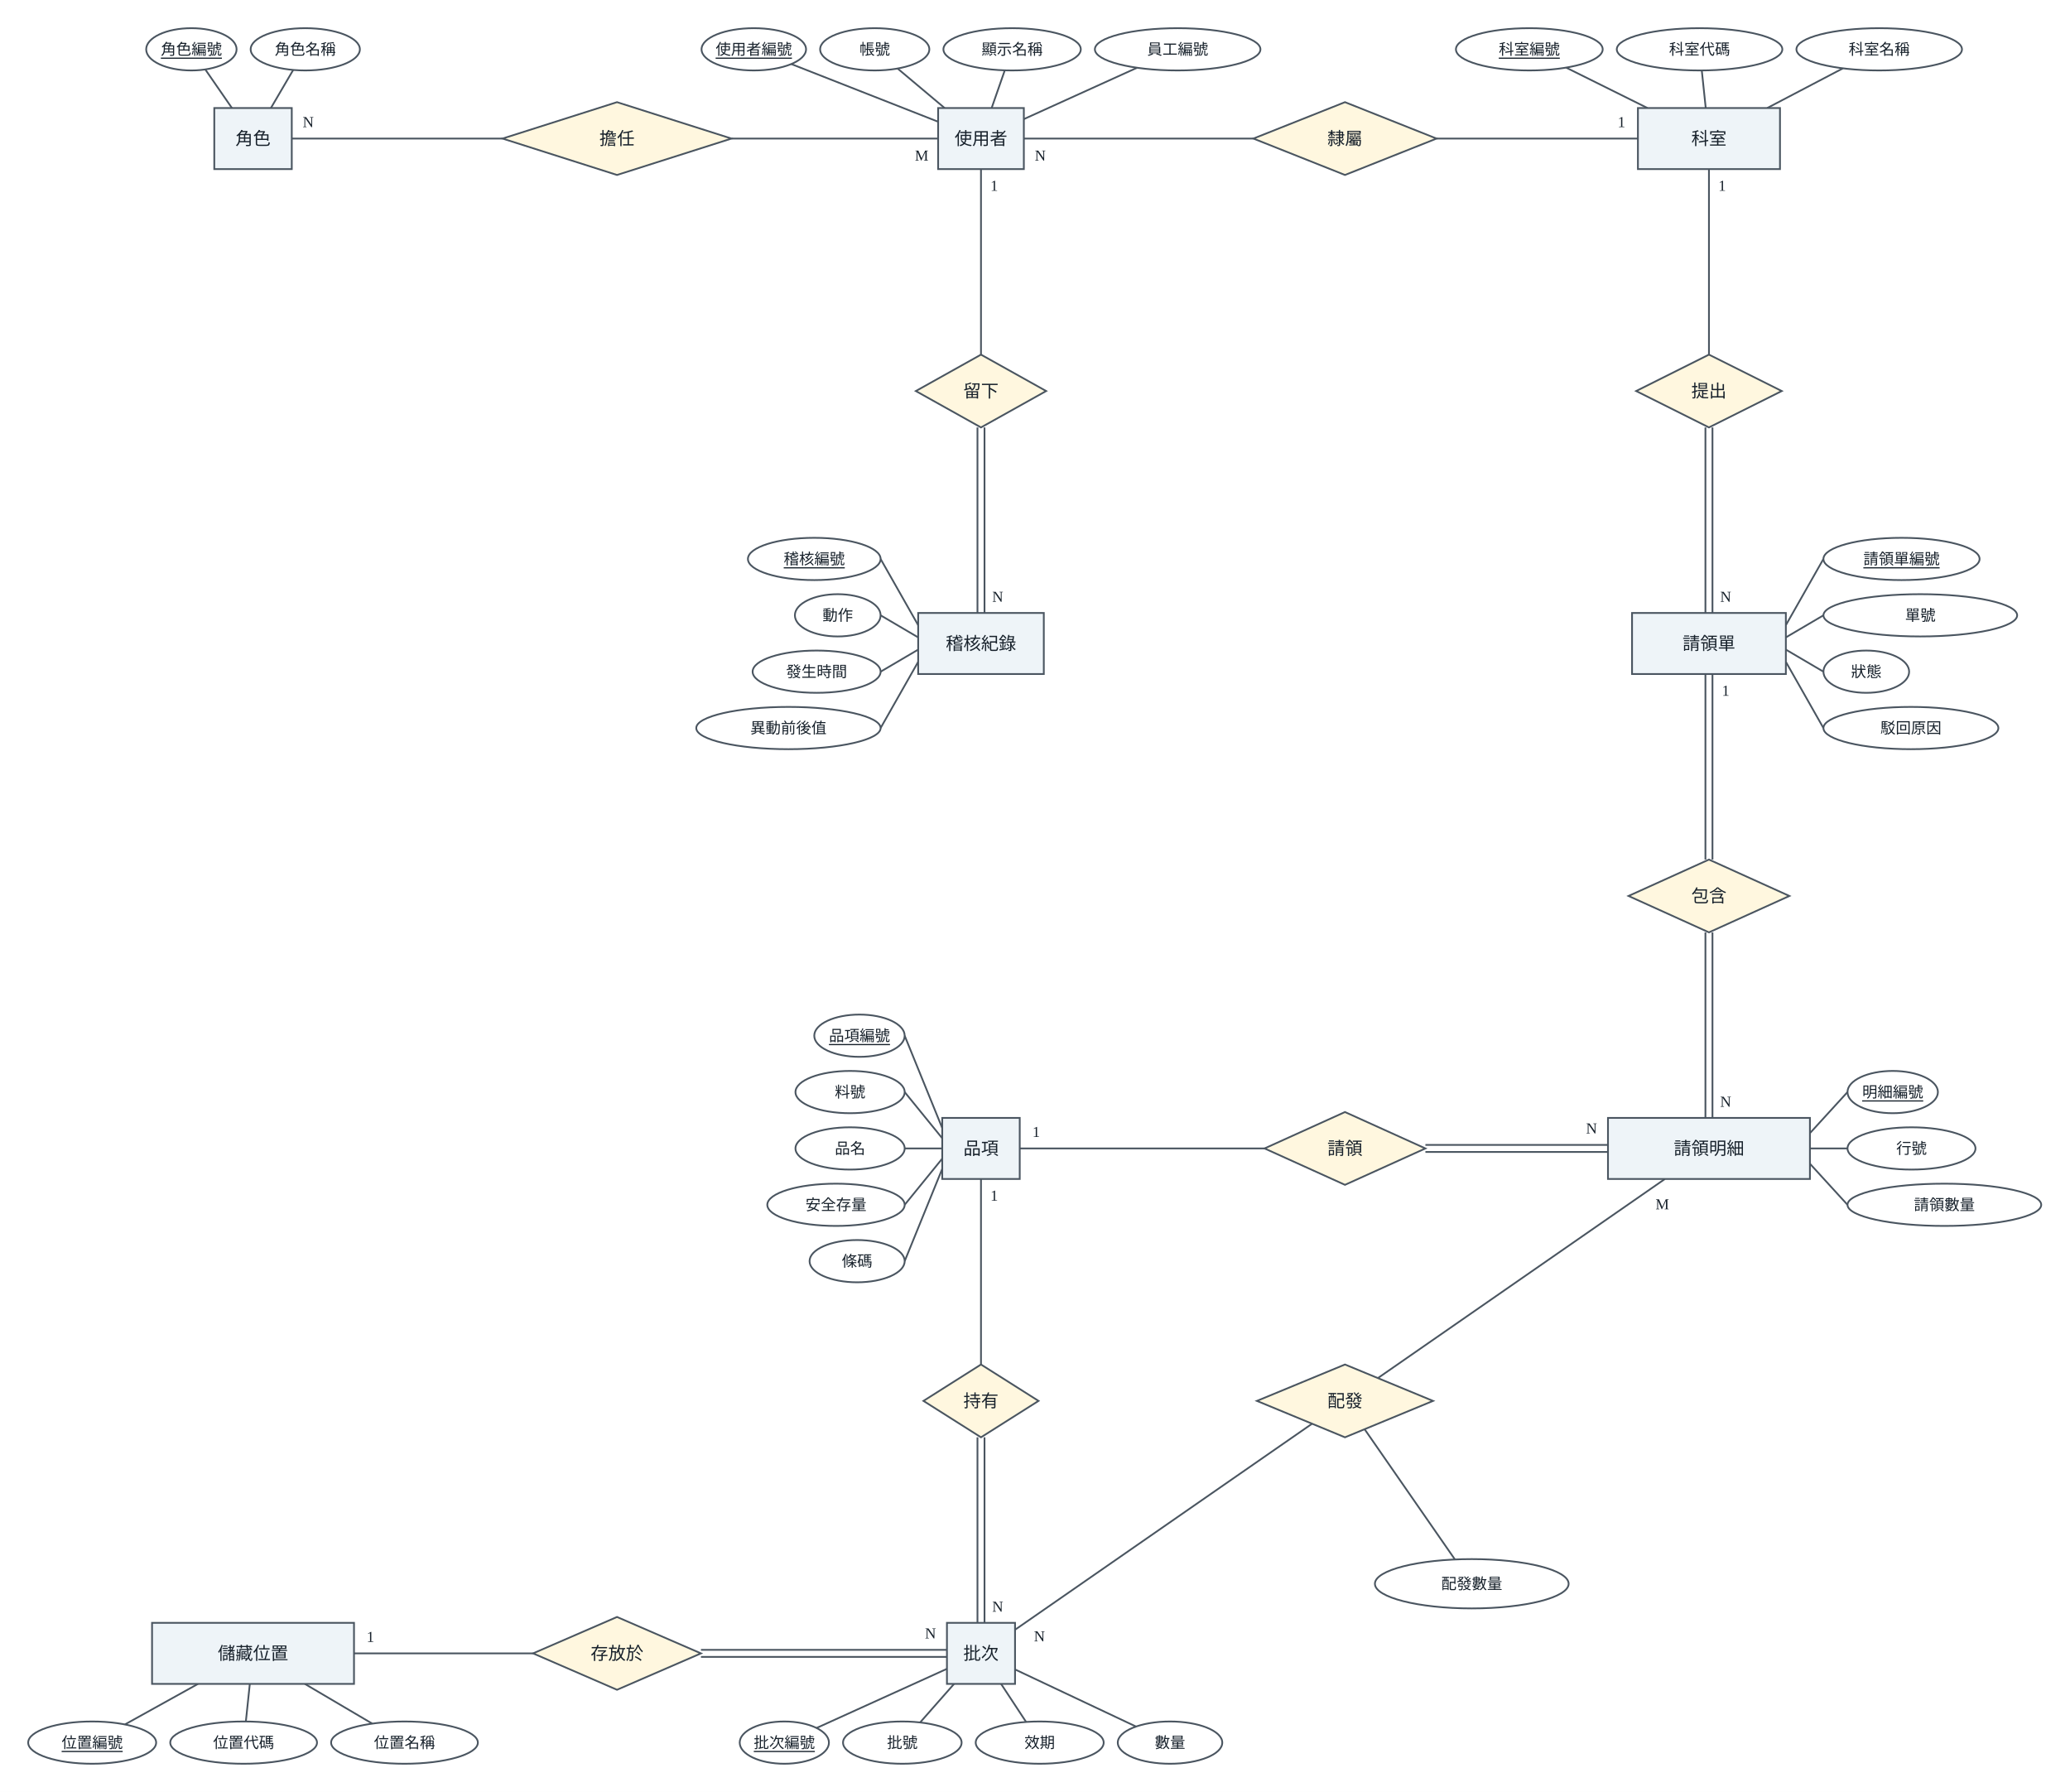
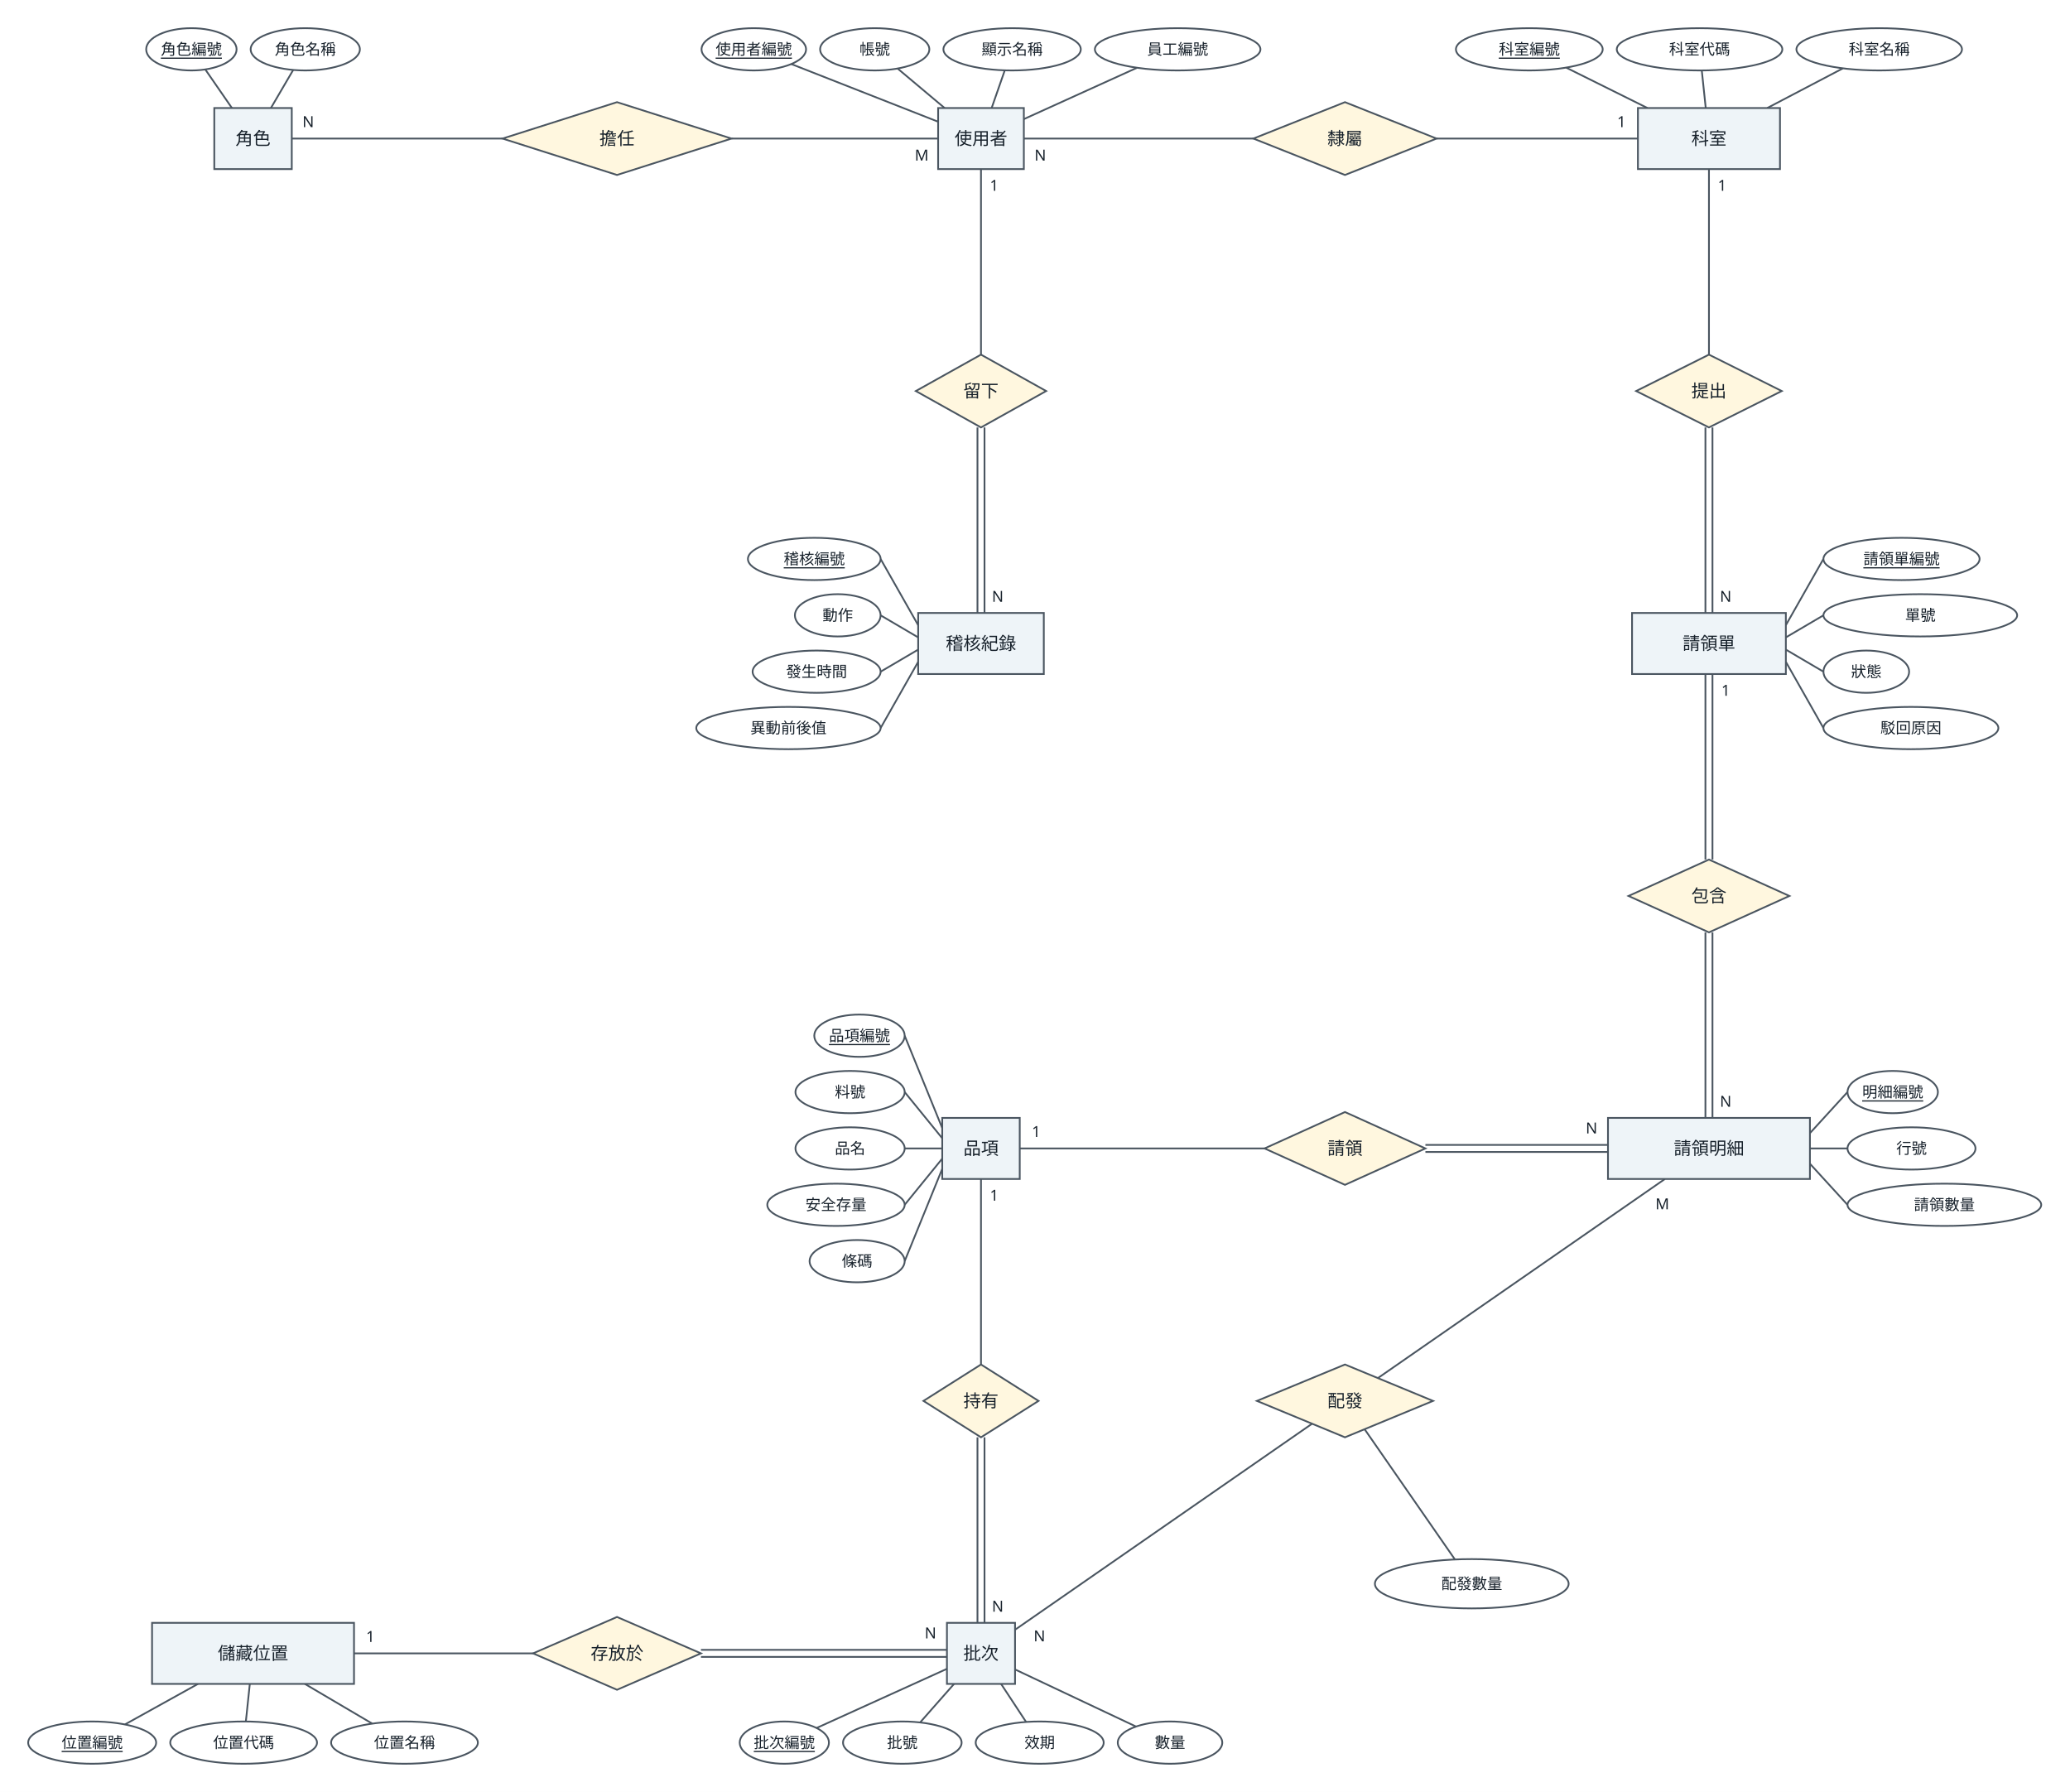
- <svg xmlns="http://www.w3.org/2000/svg" width="1763" height="1526" viewBox="0 0 1763 1526" role="img" aria-labelledby="title description">
+ <svg xmlns="http://www.w3.org/2000/svg" width="1763" height="1526" viewBox="0 0 1763 1526" role="img" aria-labelledby="title description" font-family="&quot;Microsoft JhengHei&quot;, &quot;Noto Sans TC&quot;, &quot;PingFang TC&quot;, sans-serif">
  <rect x="0" y="0" width="1763" height="1526" fill="#ffffff" />
  <line data-attribute-line="entity:DEPARTMENT:attribute:DEPARTMENT:DEPARTMENT_ID" x1="1403.158" y1="92" x2="1333.849" y2="57.572" stroke="#4a5560" stroke-width="1.5" />
  <line data-attribute-line="entity:DEPARTMENT:attribute:DEPARTMENT:DEPARTMENT_CODE" x1="1452.763" y1="92" x2="1449.394" y2="59.994" stroke="#4a5560" stroke-width="1.5" />
  <line data-attribute-line="entity:DEPARTMENT:attribute:DEPARTMENT:DEPARTMENT_NAME" x1="1505.105" y1="92" x2="1569.626" y2="58.182" stroke="#4a5560" stroke-width="1.5" />
  <line data-attribute-line="entity:REQUISITION:attribute:REQUISITION:REQUISITION_ID" x1="1521" y1="532.4" x2="1553" y2="476" stroke="#4a5560" stroke-width="1.5" />
  <line data-attribute-line="entity:REQUISITION:attribute:REQUISITION:REQUISITION_NO" x1="1521" y1="542.8" x2="1553" y2="524" stroke="#4a5560" stroke-width="1.5" />
  <line data-attribute-line="entity:REQUISITION:attribute:REQUISITION:STATUS" x1="1521" y1="553.2" x2="1553" y2="572" stroke="#4a5560" stroke-width="1.5" />
  <line data-attribute-line="entity:REQUISITION:attribute:REQUISITION:REJECTION_REASON" x1="1521" y1="563.6" x2="1553" y2="620" stroke="#4a5560" stroke-width="1.5" />
  <line data-attribute-line="entity:ITEM:attribute:ITEM:ITEM_ID" x1="802.5" y1="960.667" x2="770.5" y2="882" stroke="#4a5560" stroke-width="1.5" />
  <line data-attribute-line="entity:ITEM:attribute:ITEM:ITEM_CODE" x1="802.5" y1="969.333" x2="770.5" y2="930" stroke="#4a5560" stroke-width="1.5" />
  <line data-attribute-line="entity:ITEM:attribute:ITEM:ITEM_NAME" x1="802.5" y1="978" x2="770.5" y2="978" stroke="#4a5560" stroke-width="1.5" />
  <line data-attribute-line="entity:ITEM:attribute:ITEM:SAFETY_STOCK" x1="802.5" y1="986.667" x2="770.5" y2="1026" stroke="#4a5560" stroke-width="1.5" />
  <line data-attribute-line="entity:ITEM:attribute:ITEM:BARCODE" x1="802.5" y1="995.333" x2="770.5" y2="1074" stroke="#4a5560" stroke-width="1.5" />
  <line data-attribute-line="entity:REQUISITION_LINE:attribute:REQUISITION_LINE:REQUISITION_LINE_ID" x1="1541.5" y1="965" x2="1573.5" y2="930" stroke="#4a5560" stroke-width="1.5" />
  <line data-attribute-line="entity:REQUISITION_LINE:attribute:REQUISITION_LINE:LINE_NO" x1="1541.5" y1="978" x2="1573.5" y2="978" stroke="#4a5560" stroke-width="1.5" />
  <line data-attribute-line="entity:REQUISITION_LINE:attribute:REQUISITION_LINE:REQUESTED_QUANTITY" x1="1541.5" y1="991" x2="1573.5" y2="1026" stroke="#4a5560" stroke-width="1.5" />
  <line data-attribute-line="entity:STOCK_LOT:attribute:STOCK_LOT:STOCK_LOT_ID" x1="806.5" y1="1421.158" x2="695.442" y2="1471.549" stroke="#4a5560" stroke-width="1.5" />
  <line data-attribute-line="entity:STOCK_LOT:attribute:STOCK_LOT:LOT_NUMBER" x1="812.579" y1="1434" x2="783.639" y2="1466.828" stroke="#4a5560" stroke-width="1.5" />
  <line data-attribute-line="entity:STOCK_LOT:attribute:STOCK_LOT:EXPIRY_DATE" x1="852.605" y1="1434" x2="873.928" y2="1466.41" stroke="#4a5560" stroke-width="1.5" />
  <line data-attribute-line="entity:STOCK_LOT:attribute:STOCK_LOT:LOT_QUANTITY" x1="864.5" y1="1421.689" x2="967.545" y2="1470.332" stroke="#4a5560" stroke-width="1.5" />
  <line data-attribute-line="entity:STORAGE_LOCATION:attribute:STORAGE_LOCATION:LOCATION_ID" x1="168.632" y1="1434" x2="106.38" y2="1468.534" stroke="#4a5560" stroke-width="1.5" />
  <line data-attribute-line="entity:STORAGE_LOCATION:attribute:STORAGE_LOCATION:LOCATION_CODE" x1="212.763" y1="1434" x2="209.394" y2="1466.008" stroke="#4a5560" stroke-width="1.5" />
  <line data-attribute-line="entity:STORAGE_LOCATION:attribute:STORAGE_LOCATION:LOCATION_NAME" x1="259.632" y1="1434" x2="317.051" y2="1467.829" stroke="#4a5560" stroke-width="1.5" />
  <line data-attribute-line="entity:USER:attribute:USER:USER_ID" x1="799" y1="103.664" x2="673.926" y2="54.539" stroke="#4a5560" stroke-width="1.5" />
  <line data-attribute-line="entity:USER:attribute:USER:USER_NAME" x1="804.539" y1="92" x2="764.466" y2="58.347" stroke="#4a5560" stroke-width="1.5" />
  <line data-attribute-line="entity:USER:attribute:USER:DISPLAY_NAME" x1="844.566" y1="92" x2="855.759" y2="59.897" stroke="#4a5560" stroke-width="1.5" />
  <line data-attribute-line="entity:USER:attribute:USER:EMPLOYEE_NO" x1="872" y1="101.439" x2="968.427" y2="57.687" stroke="#4a5560" stroke-width="1.5" />
  <line data-attribute-line="entity:ROLE:attribute:ROLE:ROLE_ID" x1="197.539" y1="92" x2="174.832" y2="59.129" stroke="#4a5560" stroke-width="1.5" />
  <line data-attribute-line="entity:ROLE:attribute:ROLE:ROLE_NAME" x1="230.724" y1="92" x2="249.721" y2="59.555" stroke="#4a5560" stroke-width="1.5" />
  <line data-attribute-line="entity:AUDIT_LOG:attribute:AUDIT_LOG:AUDIT_LOG_ID" x1="782" y1="532.4" x2="750" y2="476" stroke="#4a5560" stroke-width="1.5" />
  <line data-attribute-line="entity:AUDIT_LOG:attribute:AUDIT_LOG:ACTION" x1="782" y1="542.8" x2="750" y2="524" stroke="#4a5560" stroke-width="1.5" />
  <line data-attribute-line="entity:AUDIT_LOG:attribute:AUDIT_LOG:OCCURRED_AT" x1="782" y1="553.2" x2="750" y2="572" stroke="#4a5560" stroke-width="1.5" />
  <line data-attribute-line="entity:AUDIT_LOG:attribute:AUDIT_LOG:VALUES" x1="782" y1="563.6" x2="750" y2="620" stroke="#4a5560" stroke-width="1.5" />
  <line data-attribute-line="relationship:ALLOCATES:attribute:ALLOCATES:ALLOCATED_QUANTITY" x1="1162.21" y1="1217.093" x2="1239.153" y2="1328.035" stroke="#4a5560" stroke-width="1.5" />
  <line data-connection="SUBMITS:DEPARTMENT" x1="1455.5" y1="144" x2="1455.5" y2="302" stroke="#4a5560" stroke-width="1.5" />
  <line data-connection="SUBMITS:REQUISITION" x1="1452.5" y1="522" x2="1452.5" y2="364" stroke="#4a5560" stroke-width="1.5" />
  <line data-connection="SUBMITS:REQUISITION" x1="1458.5" y1="522" x2="1458.5" y2="364" stroke="#4a5560" stroke-width="1.5" />
  <line data-connection="CONTAINS:REQUISITION" x1="1458.5" y1="574" x2="1458.5" y2="732" stroke="#4a5560" stroke-width="1.5" />
  <line data-connection="CONTAINS:REQUISITION" x1="1452.5" y1="574" x2="1452.5" y2="732" stroke="#4a5560" stroke-width="1.5" />
  <line data-connection="CONTAINS:REQUISITION_LINE" x1="1452.5" y1="952" x2="1452.5" y2="794" stroke="#4a5560" stroke-width="1.5" />
  <line data-connection="CONTAINS:REQUISITION_LINE" x1="1458.5" y1="952" x2="1458.5" y2="794" stroke="#4a5560" stroke-width="1.5" />
  <line data-connection="REQUESTS:REQUISITION_LINE" x1="1369.5" y1="981" x2="1214" y2="981" stroke="#4a5560" stroke-width="1.5" />
  <line data-connection="REQUESTS:REQUISITION_LINE" x1="1369.5" y1="975" x2="1214" y2="975" stroke="#4a5560" stroke-width="1.5" />
  <line data-connection="REQUESTS:ITEM" x1="868.5" y1="978" x2="1077" y2="978" stroke="#4a5560" stroke-width="1.5" />
  <line data-connection="HOLDS:ITEM" x1="835.5" y1="1004" x2="835.5" y2="1162" stroke="#4a5560" stroke-width="1.5" />
  <line data-connection="HOLDS:STOCK_LOT" x1="832.5" y1="1382" x2="832.5" y2="1224" stroke="#4a5560" stroke-width="1.5" />
  <line data-connection="HOLDS:STOCK_LOT" x1="838.5" y1="1382" x2="838.5" y2="1224" stroke="#4a5560" stroke-width="1.5" />
  <line data-connection="ALLOCATES:REQUISITION_LINE" x1="1418.01" y1="1004" x2="1173.51" y2="1173.58" stroke="#4a5560" stroke-width="1.5" />
  <line data-connection="ALLOCATES:STOCK_LOT" x1="864.5" y1="1387.89" x2="1117.49" y2="1212.42" stroke="#4a5560" stroke-width="1.5" />
  <line data-connection="STORED_AT:STOCK_LOT" x1="806.5" y1="1411" x2="597" y2="1411" stroke="#4a5560" stroke-width="1.5" />
  <line data-connection="STORED_AT:STOCK_LOT" x1="806.5" y1="1405" x2="597" y2="1405" stroke="#4a5560" stroke-width="1.5" />
  <line data-connection="STORED_AT:STORAGE_LOCATION" x1="301.5" y1="1408" x2="454" y2="1408" stroke="#4a5560" stroke-width="1.5" />
  <line data-connection="BELONGS:DEPARTMENT" x1="1395" y1="118" x2="1223.5" y2="118" stroke="#4a5560" stroke-width="1.5" />
  <line data-connection="BELONGS:USER" x1="872" y1="118" x2="1067.5" y2="118" stroke="#4a5560" stroke-width="1.5" />
  <line data-connection="ASSIGNS:USER" x1="799" y1="118" x2="623" y2="118" stroke="#4a5560" stroke-width="1.5" />
  <line data-connection="ASSIGNS:ROLE" x1="248.5" y1="118" x2="428" y2="118" stroke="#4a5560" stroke-width="1.5" />
  <line data-connection="LEAVES:USER" x1="835.5" y1="144" x2="835.5" y2="302" stroke="#4a5560" stroke-width="1.5" />
  <line data-connection="LEAVES:AUDIT_LOG" x1="832.5" y1="522" x2="832.5" y2="364" stroke="#4a5560" stroke-width="1.5" />
  <line data-connection="LEAVES:AUDIT_LOG" x1="838.5" y1="522" x2="838.5" y2="364" stroke="#4a5560" stroke-width="1.5" />
  <rect data-cardinality-label="label:SUBMITS:DEPARTMENT" x="1460.25" y="148.5" width="13" height="19" fill="#ffffff" />
  <text x="1466.75" y="162.5" text-anchor="middle" font-size="13" fill="#17212b">1</text>
  <rect data-cardinality-label="label:SUBMITS:REQUISITION" x="1463.25" y="498.5" width="13" height="19" fill="#ffffff" />
  <text x="1469.75" y="512.5" text-anchor="middle" font-size="13" fill="#17212b">N</text>
  <rect data-cardinality-label="label:CONTAINS:REQUISITION" x="1463.25" y="578.5" width="13" height="19" fill="#ffffff" />
  <text x="1469.75" y="592.5" text-anchor="middle" font-size="13" fill="#17212b">1</text>
  <rect data-cardinality-label="label:CONTAINS:REQUISITION_LINE" x="1463.25" y="928.5" width="13" height="19" fill="#ffffff" />
  <text x="1469.75" y="942.5" text-anchor="middle" font-size="13" fill="#17212b">N</text>
  <rect data-cardinality-label="label:REQUESTS:REQUISITION_LINE" x="1349" y="951.25" width="13" height="19" fill="#ffffff" />
  <text x="1355.5" y="965.25" text-anchor="middle" font-size="13" fill="#17212b">N</text>
  <rect data-cardinality-label="label:REQUESTS:ITEM" x="876" y="954.25" width="13" height="19" fill="#ffffff" />
  <text x="882.5" y="968.25" text-anchor="middle" font-size="13" fill="#17212b">1</text>
  <rect data-cardinality-label="label:HOLDS:ITEM" x="840.25" y="1008.5" width="13" height="19" fill="#ffffff" />
  <text x="846.75" y="1022.5" text-anchor="middle" font-size="13" fill="#17212b">1</text>
  <rect data-cardinality-label="label:HOLDS:STOCK_LOT" x="843.25" y="1358.5" width="13" height="19" fill="#ffffff" />
  <text x="849.75" y="1372.5" text-anchor="middle" font-size="13" fill="#17212b">N</text>
  <rect data-cardinality-label="label:ALLOCATES:REQUISITION_LINE" x="1409.275" y="1015.84" width="13" height="19" fill="#ffffff" />
  <text x="1415.775" y="1029.84" text-anchor="middle" font-size="13" fill="#17212b">M</text>
  <rect data-cardinality-label="label:ALLOCATES:STOCK_LOT" x="878.771" y="1383.77" width="13" height="19" fill="#ffffff" />
  <text x="885.271" y="1397.77" text-anchor="middle" font-size="13" fill="#17212b">N</text>
  <rect data-cardinality-label="label:STORED_AT:STOCK_LOT" x="786" y="1381.25" width="13" height="19" fill="#ffffff" />
  <text x="792.5" y="1395.25" text-anchor="middle" font-size="13" fill="#17212b">N</text>
  <rect data-cardinality-label="label:STORED_AT:STORAGE_LOCATION" x="309" y="1384.25" width="13" height="19" fill="#ffffff" />
  <text x="315.5" y="1398.25" text-anchor="middle" font-size="13" fill="#17212b">1</text>
  <rect data-cardinality-label="label:BELONGS:DEPARTMENT" x="1374.5" y="94.25" width="13" height="19" fill="#ffffff" />
  <text x="1381" y="108.25" text-anchor="middle" font-size="13" fill="#17212b">1</text>
  <rect data-cardinality-label="label:BELONGS:USER" x="879.5" y="122.75" width="13" height="19" fill="#ffffff" />
  <text x="886" y="136.75" text-anchor="middle" font-size="13" fill="#17212b">N</text>
  <rect data-cardinality-label="label:ASSIGNS:USER" x="778.5" y="122.75" width="13" height="19" fill="#ffffff" />
  <text x="785" y="136.75" text-anchor="middle" font-size="13" fill="#17212b">M</text>
  <rect data-cardinality-label="label:ASSIGNS:ROLE" x="256" y="94.25" width="13" height="19" fill="#ffffff" />
  <text x="262.5" y="108.25" text-anchor="middle" font-size="13" fill="#17212b">N</text>
  <rect data-cardinality-label="label:LEAVES:USER" x="840.25" y="148.5" width="13" height="19" fill="#ffffff" />
  <text x="846.75" y="162.5" text-anchor="middle" font-size="13" fill="#17212b">1</text>
  <rect data-cardinality-label="label:LEAVES:AUDIT_LOG" x="843.25" y="498.5" width="13" height="19" fill="#ffffff" />
  <text x="849.75" y="512.5" text-anchor="middle" font-size="13" fill="#17212b">N</text>
  <rect data-element="entity:DEPARTMENT" x="1395" y="92" width="121" height="52" fill="#eef4f8" stroke="#4a5560" stroke-width="1.5" />
  <text x="1455.5" y="123.25" text-anchor="middle" font-size="15" fill="#17212b">科室</text>
  <ellipse data-element="attribute:DEPARTMENT:DEPARTMENT_ID" cx="1302.5" cy="42" rx="62.5" ry="18" fill="#ffffff" stroke="#4a5560" stroke-width="1.5" />
  <text x="1302.5" y="46.55" text-anchor="middle" font-size="13" fill="#17212b">科室編號</text>
  <line data-primary-key="attribute:DEPARTMENT:DEPARTMENT_ID" x1="1276.5" y1="49.55" x2="1328.5" y2="49.55" stroke="#17212b" stroke-width="1" />
  <ellipse data-element="attribute:DEPARTMENT:DEPARTMENT_CODE" cx="1447.5" cy="42" rx="70.5" ry="18" fill="#ffffff" stroke="#4a5560" stroke-width="1.5" />
  <text x="1447.5" y="46.55" text-anchor="middle" font-size="13" fill="#17212b">科室代碼</text>
  <ellipse data-element="attribute:DEPARTMENT:DEPARTMENT_NAME" cx="1600.5" cy="42" rx="70.5" ry="18" fill="#ffffff" stroke="#4a5560" stroke-width="1.5" />
  <text x="1600.5" y="46.55" text-anchor="middle" font-size="13" fill="#17212b">科室名稱</text>
  <rect data-element="entity:REQUISITION" x="1390" y="522" width="131" height="52" fill="#eef4f8" stroke="#4a5560" stroke-width="1.5" />
  <text x="1455.5" y="553.25" text-anchor="middle" font-size="15" fill="#17212b">請領單</text>
  <ellipse data-element="attribute:REQUISITION:REQUISITION_ID" cx="1619.5" cy="476" rx="66.5" ry="18" fill="#ffffff" stroke="#4a5560" stroke-width="1.5" />
  <text x="1619.5" y="480.55" text-anchor="middle" font-size="13" fill="#17212b">請領單編號</text>
  <line data-primary-key="attribute:REQUISITION:REQUISITION_ID" x1="1587" y1="483.55" x2="1652" y2="483.55" stroke="#17212b" stroke-width="1" />
  <ellipse data-element="attribute:REQUISITION:REQUISITION_NO" cx="1635.5" cy="524" rx="82.5" ry="18" fill="#ffffff" stroke="#4a5560" stroke-width="1.5" />
  <text x="1635.5" y="528.55" text-anchor="middle" font-size="13" fill="#17212b">單號</text>
  <ellipse data-element="attribute:REQUISITION:STATUS" cx="1589.5" cy="572" rx="36.5" ry="18" fill="#ffffff" stroke="#4a5560" stroke-width="1.5" />
  <text x="1589.5" y="576.55" text-anchor="middle" font-size="13" fill="#17212b">狀態</text>
  <ellipse data-element="attribute:REQUISITION:REJECTION_REASON" cx="1627.5" cy="620" rx="74.5" ry="18" fill="#ffffff" stroke="#4a5560" stroke-width="1.5" />
  <text x="1627.5" y="624.55" text-anchor="middle" font-size="13" fill="#17212b">駁回原因</text>
  <rect data-element="entity:ITEM" x="802.5" y="952" width="66" height="52" fill="#eef4f8" stroke="#4a5560" stroke-width="1.5" />
  <text x="835.5" y="983.25" text-anchor="middle" font-size="15" fill="#17212b">品項</text>
  <ellipse data-element="attribute:ITEM:ITEM_ID" cx="732" cy="882" rx="38.5" ry="18" fill="#ffffff" stroke="#4a5560" stroke-width="1.5" />
  <text x="732" y="886.55" text-anchor="middle" font-size="13" fill="#17212b">品項編號</text>
  <line data-primary-key="attribute:ITEM:ITEM_ID" x1="706" y1="889.55" x2="758" y2="889.55" stroke="#17212b" stroke-width="1" />
  <ellipse data-element="attribute:ITEM:ITEM_CODE" cx="724" cy="930" rx="46.5" ry="18" fill="#ffffff" stroke="#4a5560" stroke-width="1.5" />
  <text x="724" y="934.55" text-anchor="middle" font-size="13" fill="#17212b">料號</text>
  <ellipse data-element="attribute:ITEM:ITEM_NAME" cx="724" cy="978" rx="46.5" ry="18" fill="#ffffff" stroke="#4a5560" stroke-width="1.5" />
  <text x="724" y="982.55" text-anchor="middle" font-size="13" fill="#17212b">品名</text>
  <ellipse data-element="attribute:ITEM:SAFETY_STOCK" cx="712" cy="1026" rx="58.5" ry="18" fill="#ffffff" stroke="#4a5560" stroke-width="1.5" />
  <text x="712" y="1030.55" text-anchor="middle" font-size="13" fill="#17212b">安全存量</text>
  <ellipse data-element="attribute:ITEM:BARCODE" cx="730" cy="1074" rx="40.5" ry="18" fill="#ffffff" stroke="#4a5560" stroke-width="1.5" />
  <text x="730" y="1078.55" text-anchor="middle" font-size="13" fill="#17212b">條碼</text>
  <rect data-element="entity:REQUISITION_LINE" x="1369.5" y="952" width="172" height="52" fill="#eef4f8" stroke="#4a5560" stroke-width="1.5" />
  <text x="1455.5" y="983.25" text-anchor="middle" font-size="15" fill="#17212b">請領明細</text>
  <ellipse data-element="attribute:REQUISITION_LINE:REQUISITION_LINE_ID" cx="1612" cy="930" rx="38.5" ry="18" fill="#ffffff" stroke="#4a5560" stroke-width="1.5" />
  <text x="1612" y="934.55" text-anchor="middle" font-size="13" fill="#17212b">明細編號</text>
  <line data-primary-key="attribute:REQUISITION_LINE:REQUISITION_LINE_ID" x1="1586" y1="937.55" x2="1638" y2="937.55" stroke="#17212b" stroke-width="1" />
  <ellipse data-element="attribute:REQUISITION_LINE:LINE_NO" cx="1628" cy="978" rx="54.5" ry="18" fill="#ffffff" stroke="#4a5560" stroke-width="1.5" />
  <text x="1628" y="982.55" text-anchor="middle" font-size="13" fill="#17212b">行號</text>
  <ellipse data-element="attribute:REQUISITION_LINE:REQUESTED_QUANTITY" cx="1656" cy="1026" rx="82.5" ry="18" fill="#ffffff" stroke="#4a5560" stroke-width="1.5" />
  <text x="1656" y="1030.55" text-anchor="middle" font-size="13" fill="#17212b">請領數量</text>
  <rect data-element="entity:STOCK_LOT" x="806.5" y="1382" width="58" height="52" fill="#eef4f8" stroke="#4a5560" stroke-width="1.5" />
  <text x="835.5" y="1413.25" text-anchor="middle" font-size="15" fill="#17212b">批次</text>
  <ellipse data-element="attribute:STOCK_LOT:STOCK_LOT_ID" cx="668" cy="1484" rx="38" ry="18" fill="#ffffff" stroke="#4a5560" stroke-width="1.5" />
  <text x="668" y="1488.55" text-anchor="middle" font-size="13" fill="#17212b">批次編號</text>
  <line data-primary-key="attribute:STOCK_LOT:STOCK_LOT_ID" x1="642" y1="1491.55" x2="694" y2="1491.55" stroke="#17212b" stroke-width="1" />
  <ellipse data-element="attribute:STOCK_LOT:LOT_NUMBER" cx="768.5" cy="1484" rx="50.5" ry="18" fill="#ffffff" stroke="#4a5560" stroke-width="1.5" />
  <text x="768.5" y="1488.55" text-anchor="middle" font-size="13" fill="#17212b">批號</text>
  <ellipse data-element="attribute:STOCK_LOT:EXPIRY_DATE" cx="885.5" cy="1484" rx="54.5" ry="18" fill="#ffffff" stroke="#4a5560" stroke-width="1.5" />
  <text x="885.5" y="1488.55" text-anchor="middle" font-size="13" fill="#17212b">效期</text>
  <ellipse data-element="attribute:STOCK_LOT:LOT_QUANTITY" cx="996.5" cy="1484" rx="44.5" ry="18" fill="#ffffff" stroke="#4a5560" stroke-width="1.5" />
  <text x="996.5" y="1488.55" text-anchor="middle" font-size="13" fill="#17212b">數量</text>
  <rect data-element="entity:STORAGE_LOCATION" x="129.5" y="1382" width="172" height="52" fill="#eef4f8" stroke="#4a5560" stroke-width="1.5" />
  <text x="215.5" y="1413.25" text-anchor="middle" font-size="15" fill="#17212b">儲藏位置</text>
  <ellipse data-element="attribute:STORAGE_LOCATION:LOCATION_ID" cx="78.5" cy="1484" rx="54.5" ry="18" fill="#ffffff" stroke="#4a5560" stroke-width="1.5" />
  <text x="78.5" y="1488.55" text-anchor="middle" font-size="13" fill="#17212b">位置編號</text>
  <line data-primary-key="attribute:STORAGE_LOCATION:LOCATION_ID" x1="52.5" y1="1491.55" x2="104.5" y2="1491.55" stroke="#17212b" stroke-width="1" />
  <ellipse data-element="attribute:STORAGE_LOCATION:LOCATION_CODE" cx="207.5" cy="1484" rx="62.5" ry="18" fill="#ffffff" stroke="#4a5560" stroke-width="1.5" />
  <text x="207.5" y="1488.55" text-anchor="middle" font-size="13" fill="#17212b">位置代碼</text>
  <ellipse data-element="attribute:STORAGE_LOCATION:LOCATION_NAME" cx="344.5" cy="1484" rx="62.5" ry="18" fill="#ffffff" stroke="#4a5560" stroke-width="1.5" />
  <text x="344.5" y="1488.55" text-anchor="middle" font-size="13" fill="#17212b">位置名稱</text>
  <rect data-element="entity:USER" x="799" y="92" width="73" height="52" fill="#eef4f8" stroke="#4a5560" stroke-width="1.5" />
  <text x="835.5" y="123.25" text-anchor="middle" font-size="15" fill="#17212b">使用者</text>
  <ellipse data-element="attribute:USER:USER_ID" cx="642" cy="42" rx="44.5" ry="18" fill="#ffffff" stroke="#4a5560" stroke-width="1.5" />
  <text x="642" y="46.55" text-anchor="middle" font-size="13" fill="#17212b">使用者編號</text>
  <line data-primary-key="attribute:USER:USER_ID" x1="609.5" y1="49.55" x2="674.5" y2="49.55" stroke="#17212b" stroke-width="1" />
  <ellipse data-element="attribute:USER:USER_NAME" cx="745" cy="42" rx="46.5" ry="18" fill="#ffffff" stroke="#4a5560" stroke-width="1.5" />
  <text x="745" y="46.55" text-anchor="middle" font-size="13" fill="#17212b">帳號</text>
  <ellipse data-element="attribute:USER:DISPLAY_NAME" cx="862" cy="42" rx="58.5" ry="18" fill="#ffffff" stroke="#4a5560" stroke-width="1.5" />
  <text x="862" y="46.55" text-anchor="middle" font-size="13" fill="#17212b">顯示名稱</text>
  <ellipse data-element="attribute:USER:EMPLOYEE_NO" cx="1003" cy="42" rx="70.5" ry="18" fill="#ffffff" stroke="#4a5560" stroke-width="1.5" />
  <text x="1003" y="46.55" text-anchor="middle" font-size="13" fill="#17212b">員工編號</text>
  <rect data-element="entity:ROLE" x="182.5" y="92" width="66" height="52" fill="#eef4f8" stroke="#4a5560" stroke-width="1.5" />
  <text x="215.5" y="123.25" text-anchor="middle" font-size="15" fill="#17212b">角色</text>
  <ellipse data-element="attribute:ROLE:ROLE_ID" cx="163" cy="42" rx="38.5" ry="18" fill="#ffffff" stroke="#4a5560" stroke-width="1.5" />
  <text x="163" y="46.55" text-anchor="middle" font-size="13" fill="#17212b">角色編號</text>
  <line data-primary-key="attribute:ROLE:ROLE_ID" x1="137" y1="49.55" x2="189" y2="49.55" stroke="#17212b" stroke-width="1" />
  <ellipse data-element="attribute:ROLE:ROLE_NAME" cx="260" cy="42" rx="46.5" ry="18" fill="#ffffff" stroke="#4a5560" stroke-width="1.5" />
  <text x="260" y="46.55" text-anchor="middle" font-size="13" fill="#17212b">角色名稱</text>
  <rect data-element="entity:AUDIT_LOG" x="782" y="522" width="107" height="52" fill="#eef4f8" stroke="#4a5560" stroke-width="1.5" />
  <text x="835.5" y="553.25" text-anchor="middle" font-size="15" fill="#17212b">稽核紀錄</text>
  <ellipse data-element="attribute:AUDIT_LOG:AUDIT_LOG_ID" cx="693.5" cy="476" rx="56.5" ry="18" fill="#ffffff" stroke="#4a5560" stroke-width="1.5" />
  <text x="693.5" y="480.55" text-anchor="middle" font-size="13" fill="#17212b">稽核編號</text>
  <line data-primary-key="attribute:AUDIT_LOG:AUDIT_LOG_ID" x1="667.5" y1="483.55" x2="719.5" y2="483.55" stroke="#17212b" stroke-width="1" />
  <ellipse data-element="attribute:AUDIT_LOG:ACTION" cx="713.5" cy="524" rx="36.5" ry="18" fill="#ffffff" stroke="#4a5560" stroke-width="1.5" />
  <text x="713.5" y="528.55" text-anchor="middle" font-size="13" fill="#17212b">動作</text>
  <ellipse data-element="attribute:AUDIT_LOG:OCCURRED_AT" cx="695.5" cy="572" rx="54.5" ry="18" fill="#ffffff" stroke="#4a5560" stroke-width="1.5" />
  <text x="695.5" y="576.55" text-anchor="middle" font-size="13" fill="#17212b">發生時間</text>
  <ellipse data-element="attribute:AUDIT_LOG:VALUES" cx="671.5" cy="620" rx="78.5" ry="18" fill="#ffffff" stroke="#4a5560" stroke-width="1.5" />
  <text x="671.5" y="624.55" text-anchor="middle" font-size="13" fill="#17212b">異動前後值</text>
  <polygon data-element="relationship:SUBMITS" points="1455.5,302 1517.5,333 1455.5,364 1393.5,333" fill="#fff7df" stroke="#4a5560" stroke-width="1.5" />
  <text x="1455.5" y="338.25" text-anchor="middle" font-size="15" fill="#17212b">提出</text>
  <polygon data-element="relationship:CONTAINS" points="1455.5,732 1524,763 1455.5,794 1387,763" fill="#fff7df" stroke="#4a5560" stroke-width="1.5" />
  <text x="1455.5" y="768.25" text-anchor="middle" font-size="15" fill="#17212b">包含</text>
  <polygon data-element="relationship:REQUESTS" points="1145.5,947 1214,978 1145.5,1009 1077,978" fill="#fff7df" stroke="#4a5560" stroke-width="1.5" />
  <text x="1145.5" y="983.25" text-anchor="middle" font-size="15" fill="#17212b">請領</text>
  <polygon data-element="relationship:HOLDS" points="835.5,1162 884.5,1193 835.5,1224 786.5,1193" fill="#fff7df" stroke="#4a5560" stroke-width="1.5" />
  <text x="835.5" y="1198.25" text-anchor="middle" font-size="15" fill="#17212b">持有</text>
  <polygon data-element="relationship:ALLOCATES" points="1145.5,1162 1220.5,1193 1145.5,1224 1070.5,1193" fill="#fff7df" stroke="#4a5560" stroke-width="1.5" />
  <text x="1145.5" y="1198.25" text-anchor="middle" font-size="15" fill="#17212b">配發</text>
  <ellipse data-element="attribute:ALLOCATES:ALLOCATED_QUANTITY" cx="1253.496" cy="1348.715" rx="82.5" ry="21" fill="#ffffff" stroke="#4a5560" stroke-width="1.5" />
  <text x="1253.496" y="1353.265" text-anchor="middle" font-size="13" fill="#17212b">配發數量</text>
  <polygon data-element="relationship:STORED_AT" points="525.5,1377 597,1408 525.5,1439 454,1408" fill="#fff7df" stroke="#4a5560" stroke-width="1.5" />
  <text x="525.5" y="1413.25" text-anchor="middle" font-size="15" fill="#17212b">存放於</text>
  <polygon data-element="relationship:BELONGS" points="1145.5,87 1223.5,118 1145.5,149 1067.5,118" fill="#fff7df" stroke="#4a5560" stroke-width="1.5" />
  <text x="1145.5" y="123.25" text-anchor="middle" font-size="15" fill="#17212b">隸屬</text>
  <polygon data-element="relationship:ASSIGNS" points="525.5,87 623,118 525.5,149 428,118" fill="#fff7df" stroke="#4a5560" stroke-width="1.5" />
  <text x="525.5" y="123.25" text-anchor="middle" font-size="15" fill="#17212b">擔任</text>
  <polygon data-element="relationship:LEAVES" points="835.5,302 891,333 835.5,364 780,333" fill="#fff7df" stroke="#4a5560" stroke-width="1.5" />
  <text x="835.5" y="338.25" text-anchor="middle" font-size="15" fill="#17212b">留下</text>
</svg>
